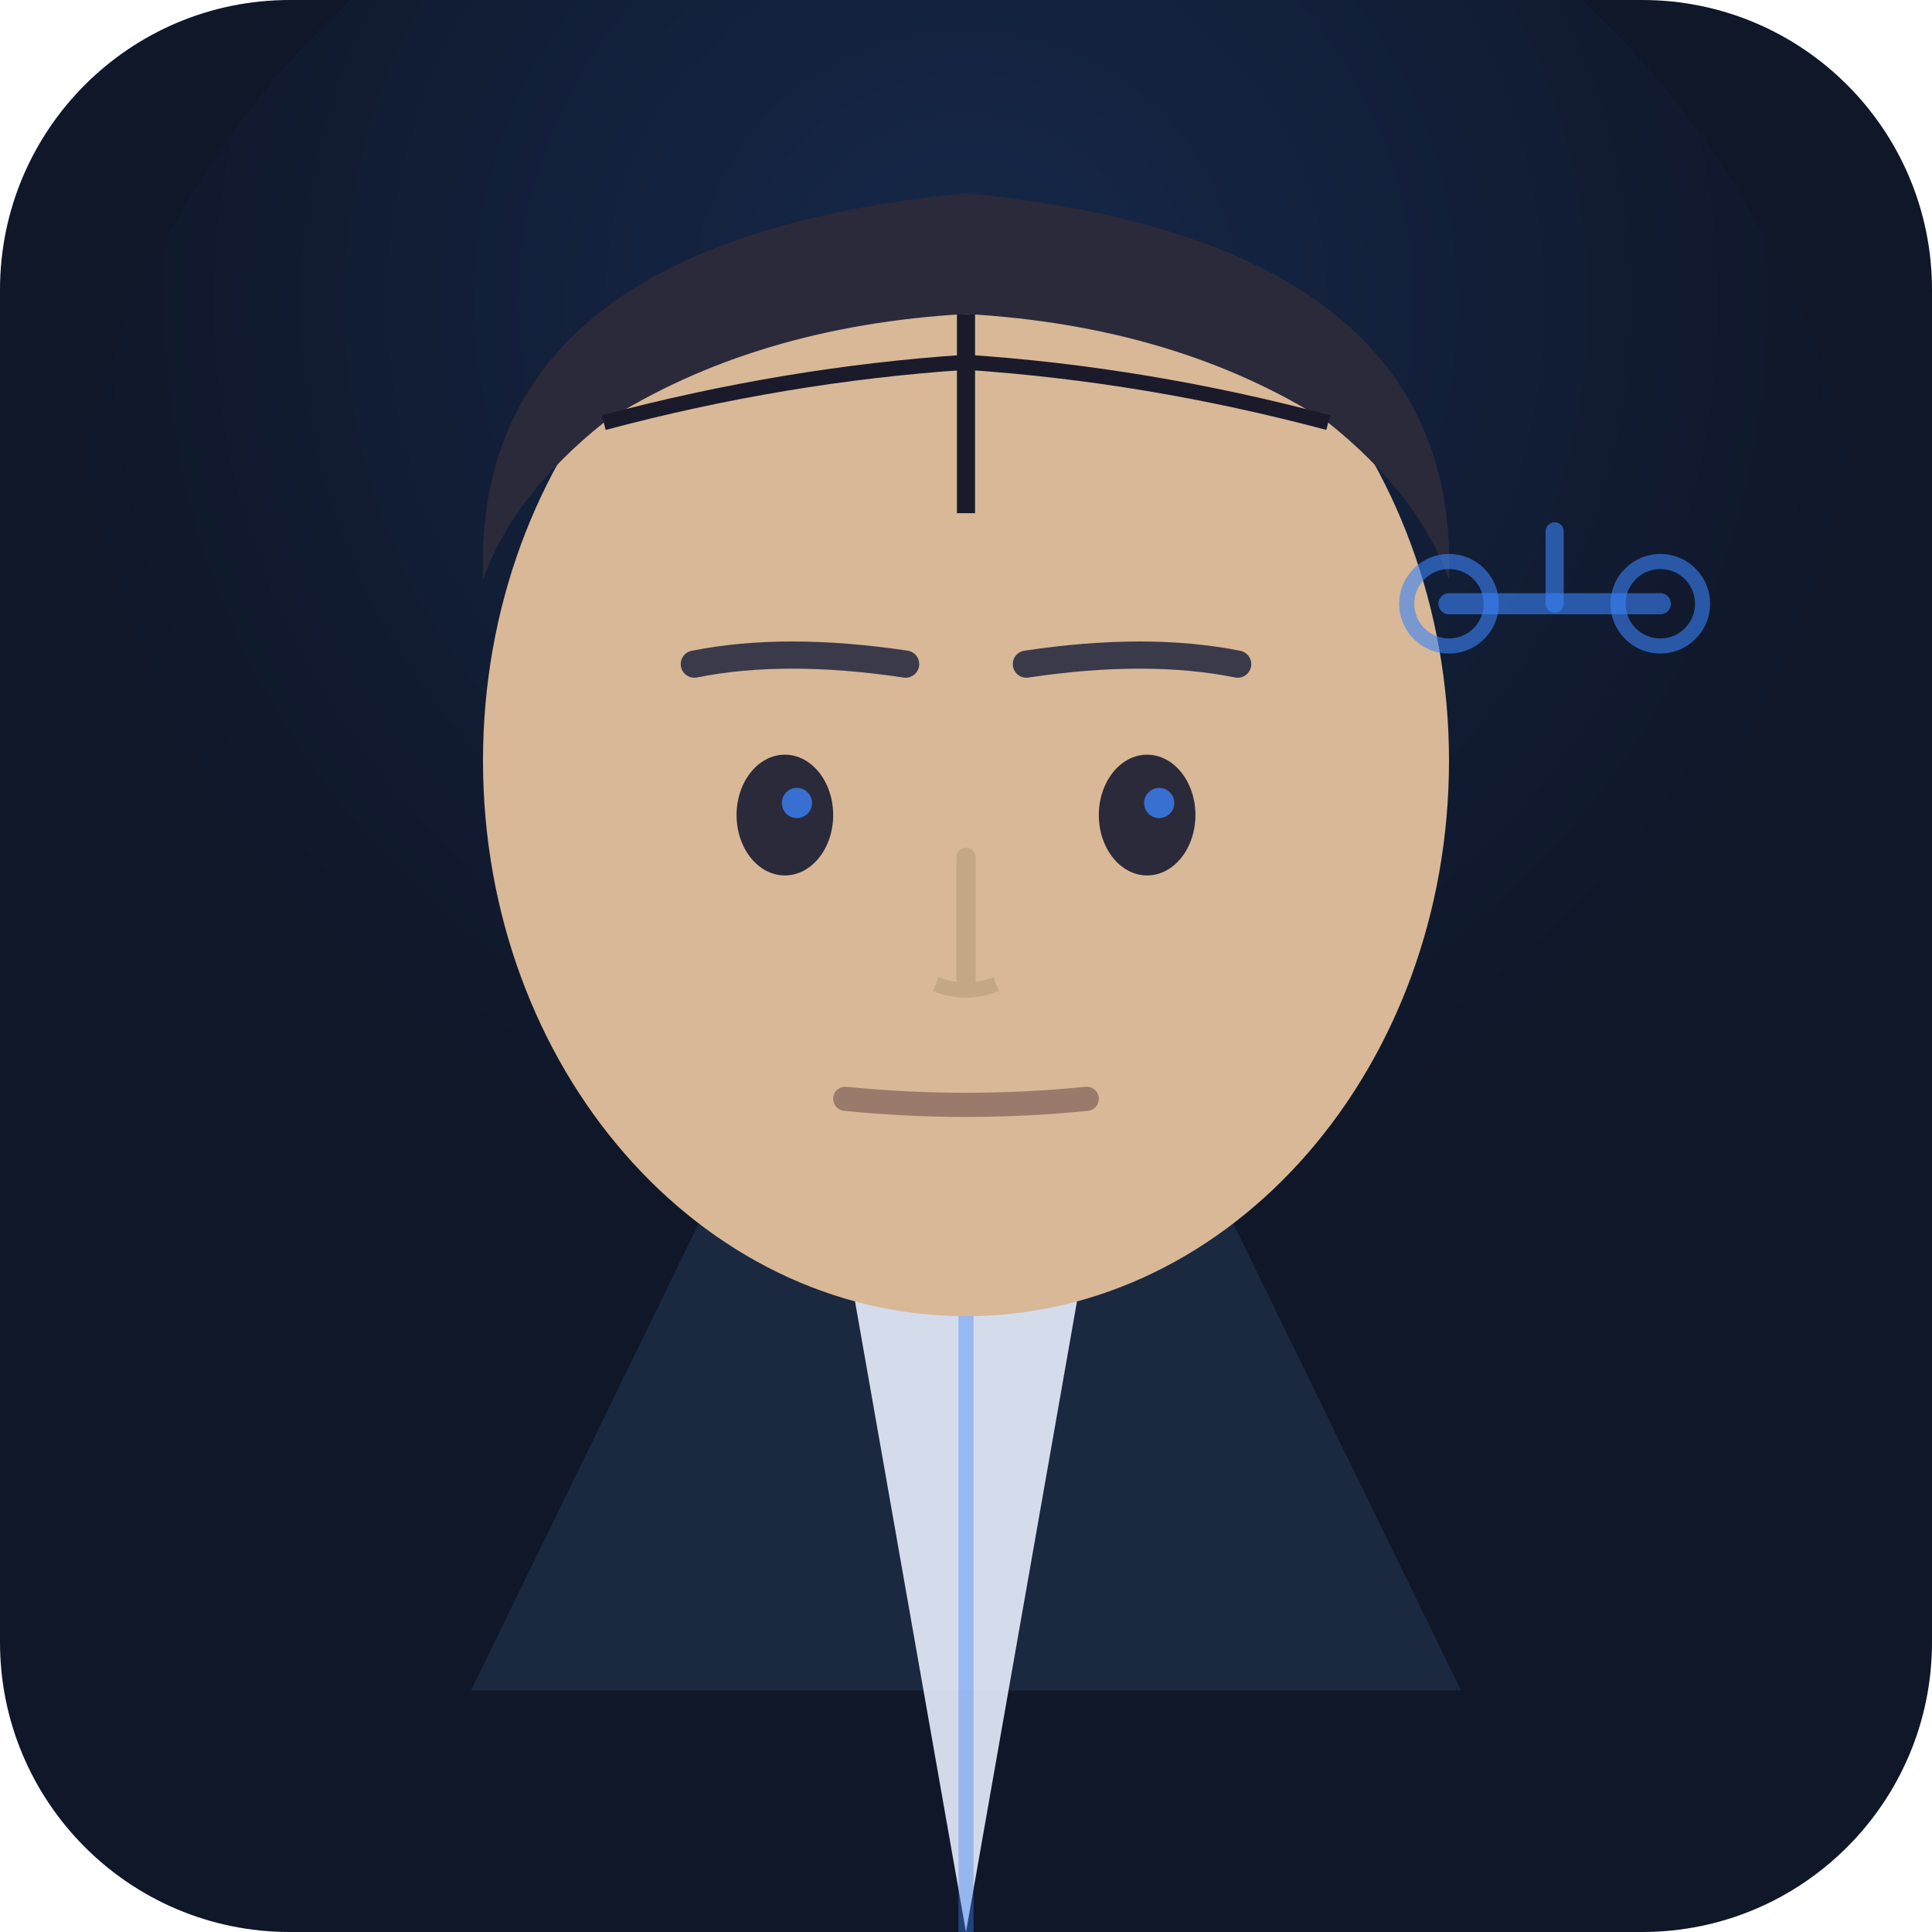
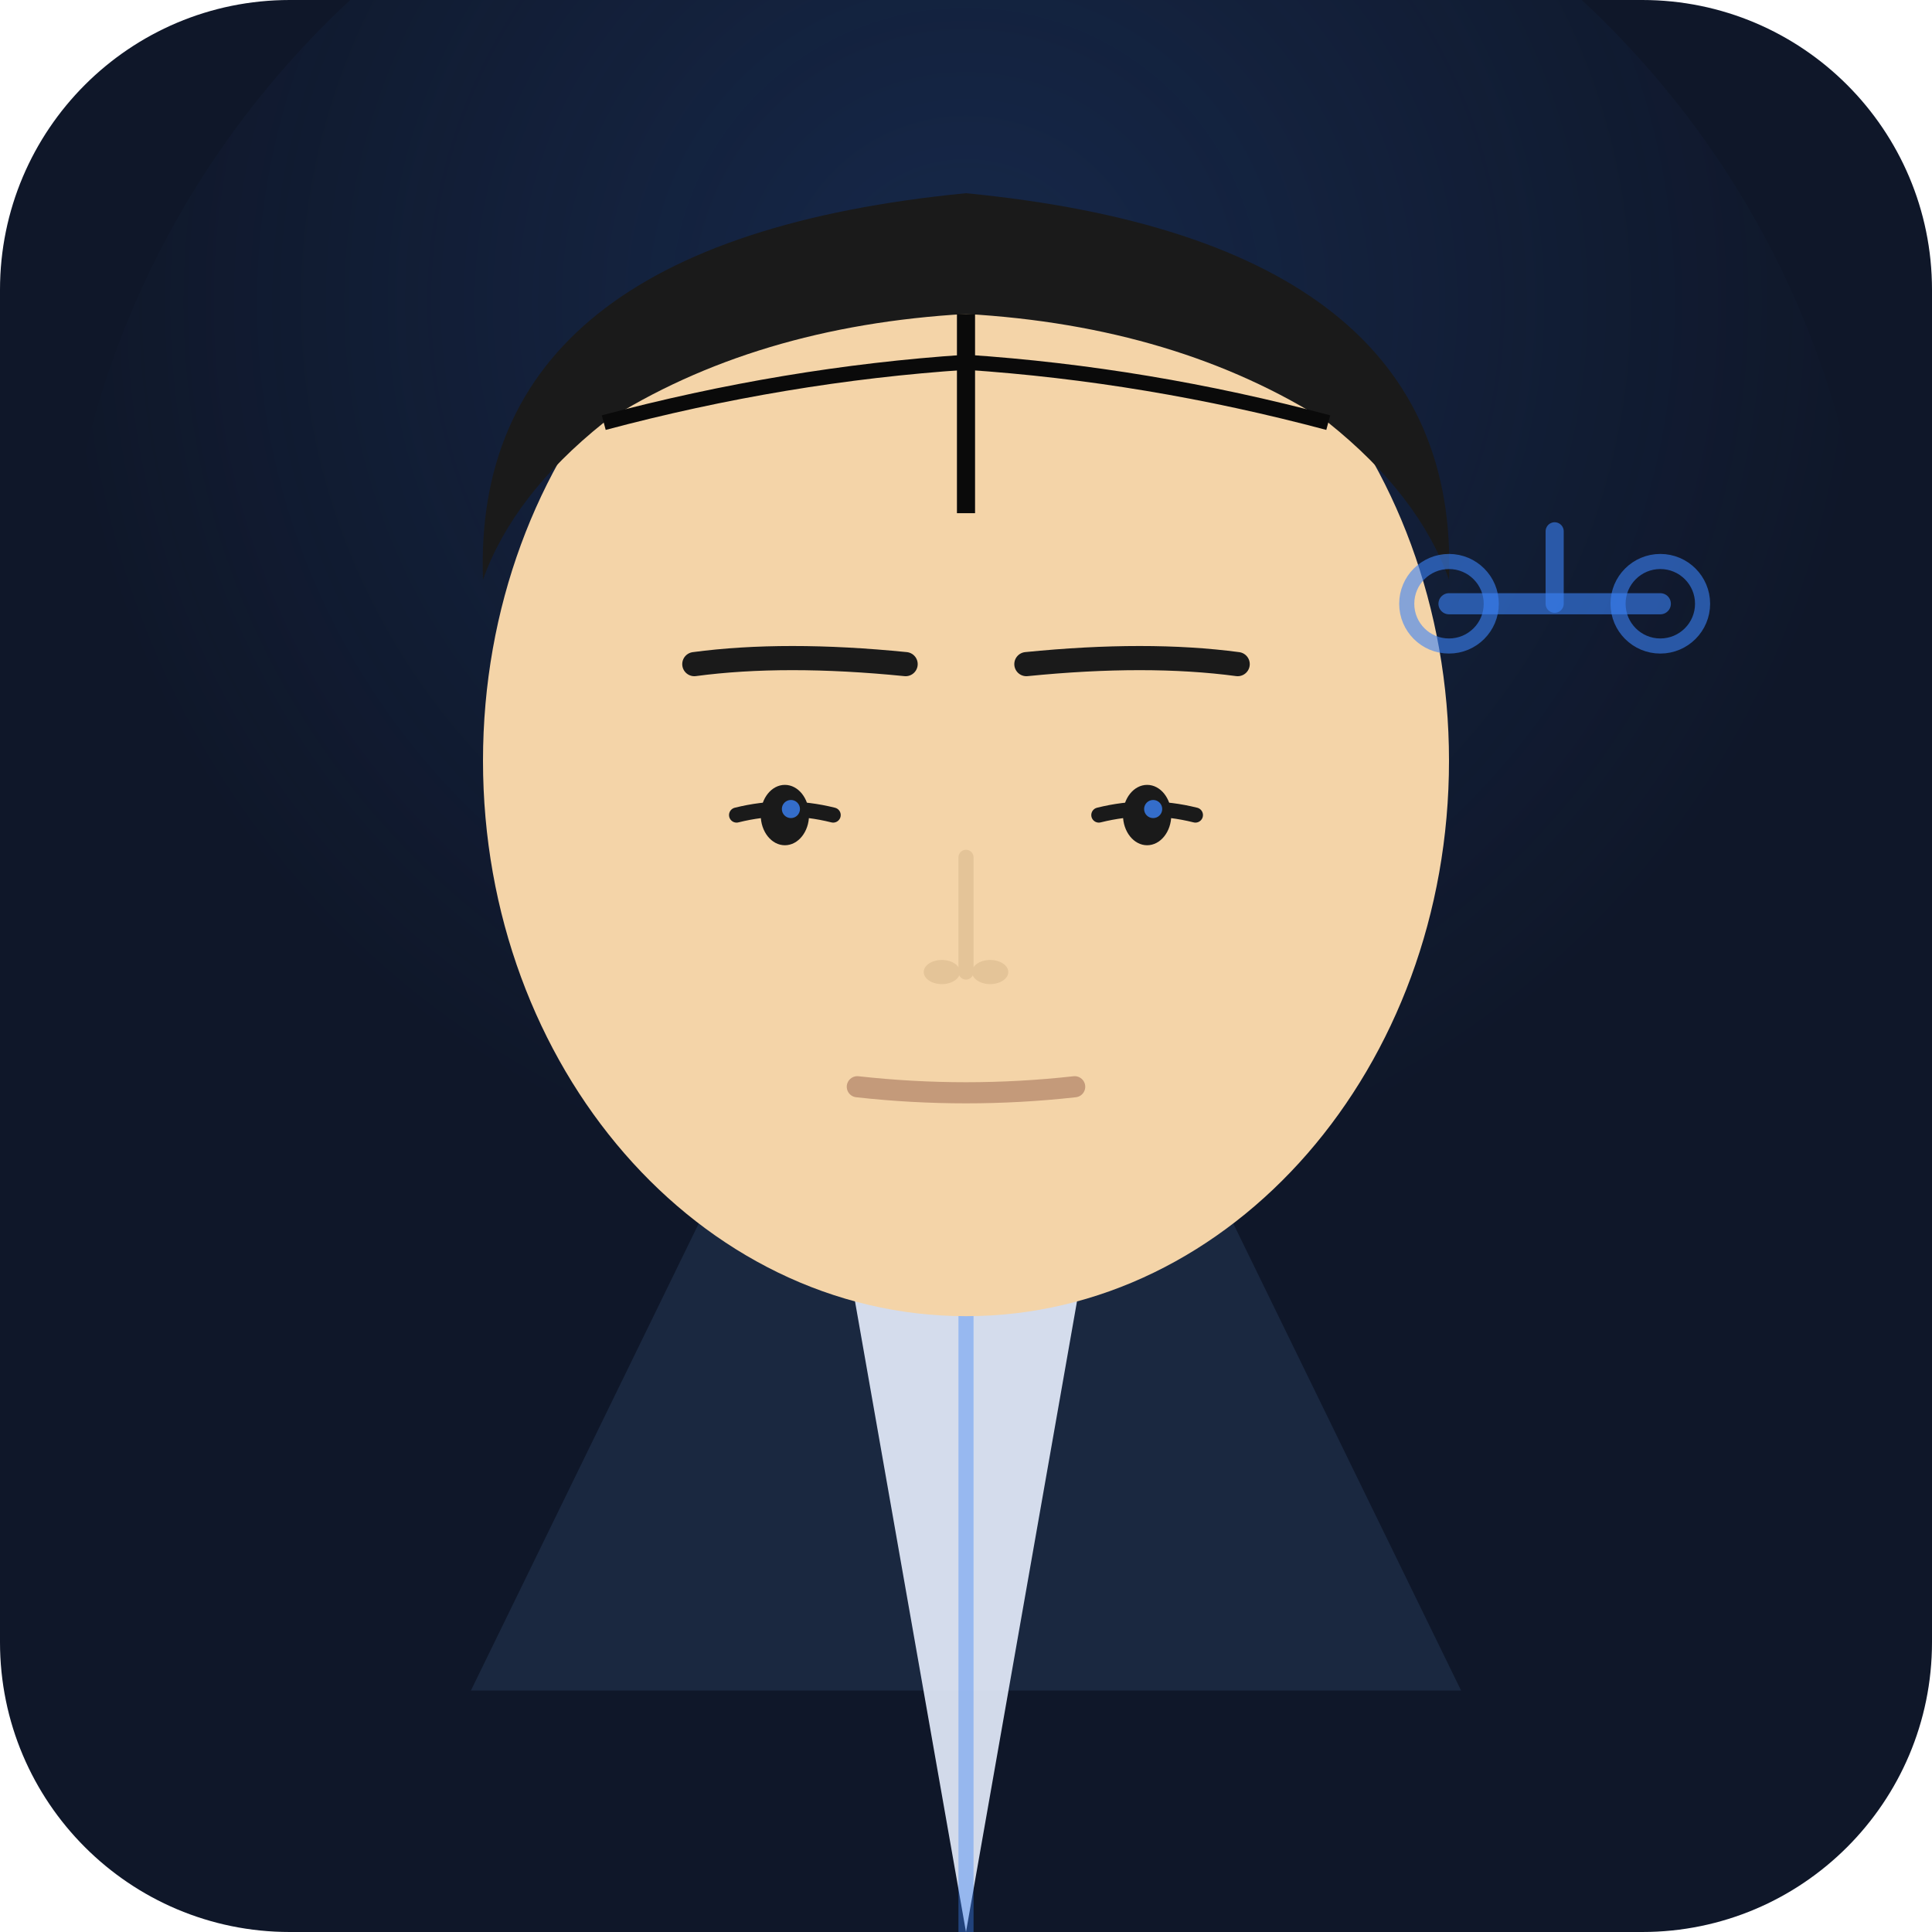
<svg xmlns="http://www.w3.org/2000/svg" width="320" height="320" viewBox="0 0 320 320" fill="none">
  <defs>
    <linearGradient id="jh-bg" x1="0" y1="0" x2="320" y2="320">
      <stop stop-color="#0f1729" />
      <stop offset="1" stop-color="#1e3a5f" />
    </linearGradient>
    <radialGradient id="jh-glow" cx="0.5" cy="0.3">
      <stop stop-color="#3b82f6" stop-opacity="0.16" />
      <stop offset="1" stop-color="#3b82f6" stop-opacity="0" />
    </radialGradient>
  </defs>
  <rect width="320" height="320" rx="48" fill="url(#jh-bg)" />
  <circle cx="160" cy="110" r="150" fill="url(#jh-glow)" />
  <path d="M78 280 L118 198 L160 172 L202 198 L242 280 Z" fill="#1a2840" />
  <path d="M138 195 L160 215 L182 195 L160 320 Z" fill="#e8f0ff" opacity="0.9" />
  <path d="M160 215 L160 320" stroke="#3b82f6" stroke-width="2.5" opacity="0.4" />
-   <ellipse cx="160" cy="126" rx="80" ry="92" fill="#d8b896" />
-   <path d="M80 96 Q78 40 160 32 Q242 40 240 96 Q235 82 220 70 Q195 54 160 52 Q125 54 100 70 Q85 82 80 96 Z" fill="#2a2a3a" />
-   <path d="M160 52 L160 85" stroke="#1a1a2a" stroke-width="3" />
-   <path d="M100 70 Q130 62 160 60" stroke="#1a1a2a" stroke-width="2.5" fill="none" />
-   <path d="M160 60 Q190 62 220 70" stroke="#1a1a2a" stroke-width="2.5" fill="none" />
-   <path d="M115 110 Q130 107 150 110" stroke="#3a3a4a" stroke-width="4.5" stroke-linecap="round" />
-   <path d="M170 110 Q190 107 205 110" stroke="#3a3a4a" stroke-width="4.5" stroke-linecap="round" />
-   <ellipse cx="130" cy="135" rx="8" ry="10" fill="#2a2a3a" />
-   <ellipse cx="190" cy="135" rx="8" ry="10" fill="#2a2a3a" />
-   <circle cx="132" cy="133" r="2.5" fill="#3b82f6" opacity="0.8" />
-   <circle cx="192" cy="133" r="2.5" fill="#3b82f6" opacity="0.8" />
-   <path d="M160 142 L160 163" stroke="#c4a886" stroke-width="3.2" stroke-linecap="round" />
-   <path d="M155 163 Q160 165 165 163" stroke="#c4a886" stroke-width="2.5" />
-   <path d="M140 182 Q160 184 180 182" stroke="#9a7a6a" stroke-width="4" stroke-linecap="round" />
+   <ellipse cx="160" cy="126" rx="80" ry="92" fill="#f4d4a8" />
+   <path d="M80 96 Q78 40 160 32 Q242 40 240 96 Q235 82 220 70 Q195 54 160 52 Q125 54 100 70 Q85 82 80 96 Z" fill="#1a1a1a" />
+   <path d="M160 52 L160 85" stroke="#0a0a0a" stroke-width="3" />
+   <path d="M100 70 Q130 62 160 60" stroke="#0a0a0a" stroke-width="2.5" fill="none" />
+   <path d="M160 60 Q190 62 220 70" stroke="#0a0a0a" stroke-width="2.5" fill="none" />
+   <path d="M115 110 Q130 108 150 110" stroke="#1a1a1a" stroke-width="4" stroke-linecap="round" />
+   <path d="M170 110 Q190 108 205 110" stroke="#1a1a1a" stroke-width="4" stroke-linecap="round" />
+   <path d="M122 135 Q130 133 138 135" stroke="#1a1a1a" stroke-width="2.5" fill="none" stroke-linecap="round" />
+   <path d="M182 135 Q190 133 198 135" stroke="#1a1a1a" stroke-width="2.5" fill="none" stroke-linecap="round" />
+   <ellipse cx="130" cy="135" rx="4" ry="5" fill="#1a1a1a" />
+   <ellipse cx="190" cy="135" rx="4" ry="5" fill="#1a1a1a" />
+   <circle cx="131" cy="134" r="1.5" fill="#3b82f6" opacity="0.8" />
+   <circle cx="191" cy="134" r="1.5" fill="#3b82f6" opacity="0.8" />
+   <path d="M160 142 L160 161" stroke="#e4c498" stroke-width="2.5" stroke-linecap="round" />
+   <ellipse cx="156" cy="161" rx="3" ry="2" fill="#e4c498" />
+   <ellipse cx="164" cy="161" rx="3" ry="2" fill="#e4c498" />
+   <path d="M142 180 Q160 182 178 180" stroke="#c49a7a" stroke-width="3.5" stroke-linecap="round" />
  <path d="M240 100 L275 100" stroke="#3b82f6" stroke-width="3.5" stroke-linecap="round" opacity="0.6" />
  <circle cx="240" cy="100" r="7" stroke="#3b82f6" stroke-width="2.5" fill="none" opacity="0.6" />
  <circle cx="275" cy="100" r="7" stroke="#3b82f6" stroke-width="2.5" fill="none" opacity="0.6" />
  <path d="M257.5 88 L257.5 100" stroke="#3b82f6" stroke-width="3" stroke-linecap="round" opacity="0.6" />
</svg>
